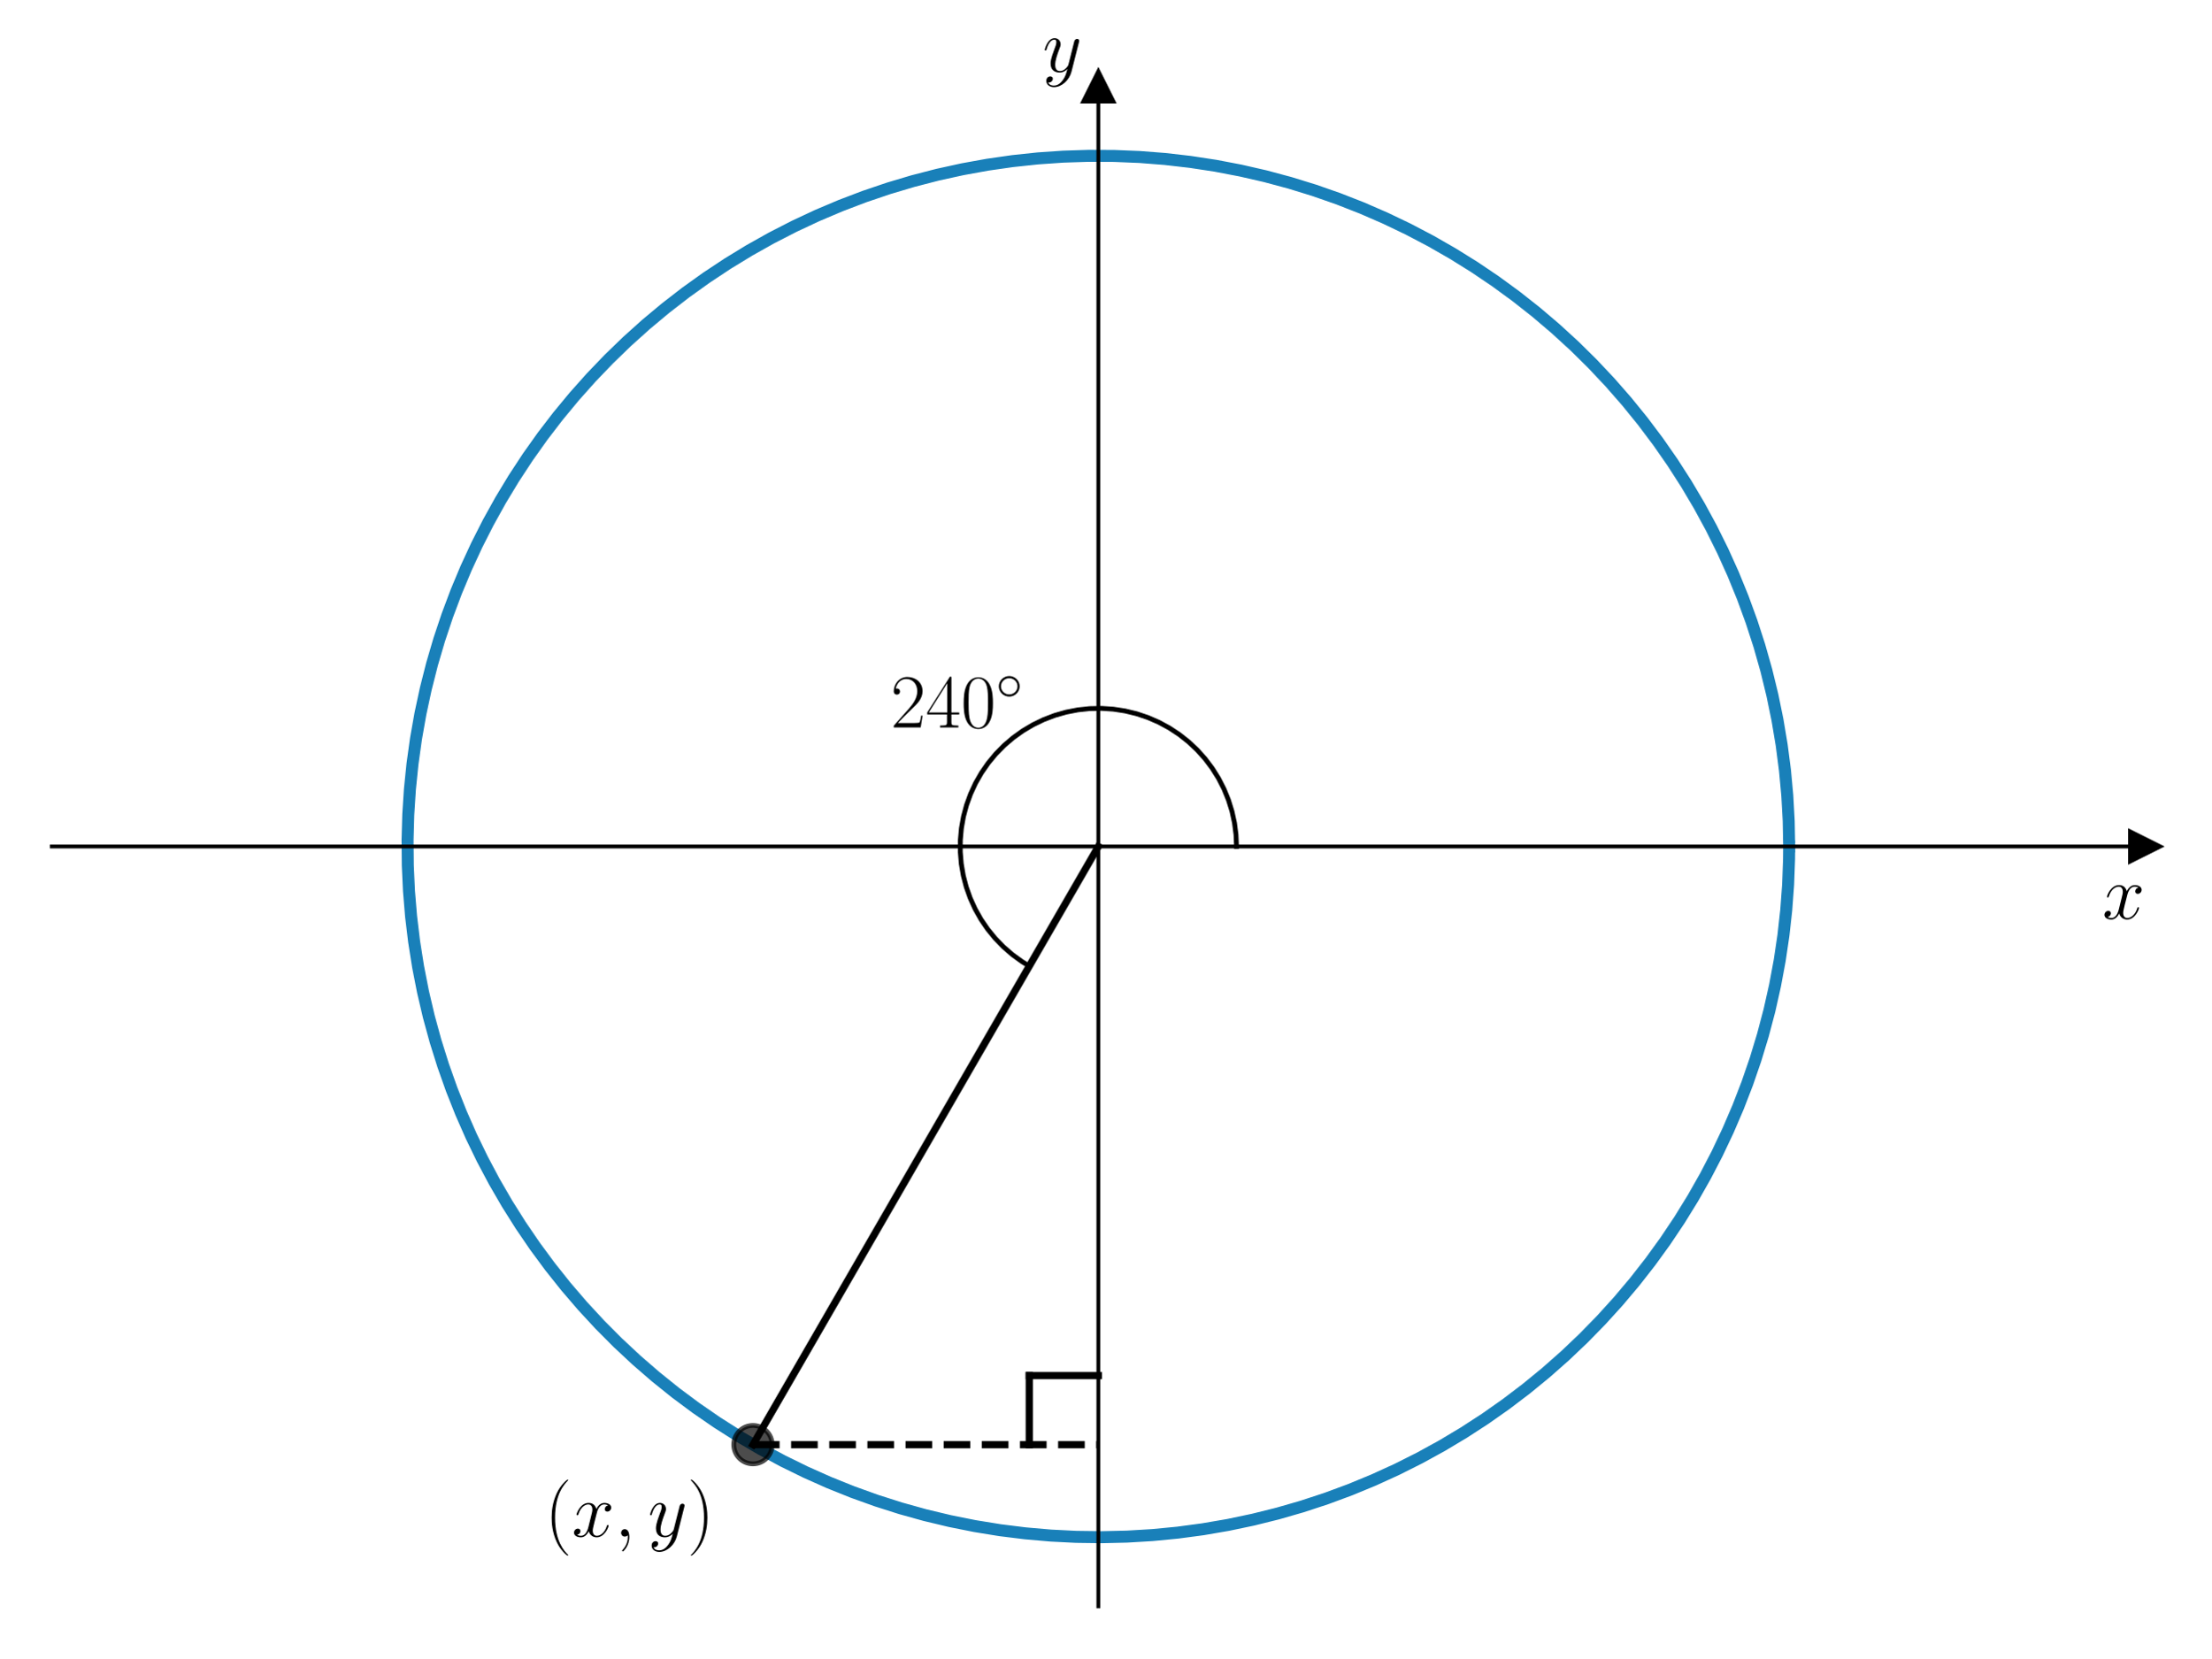
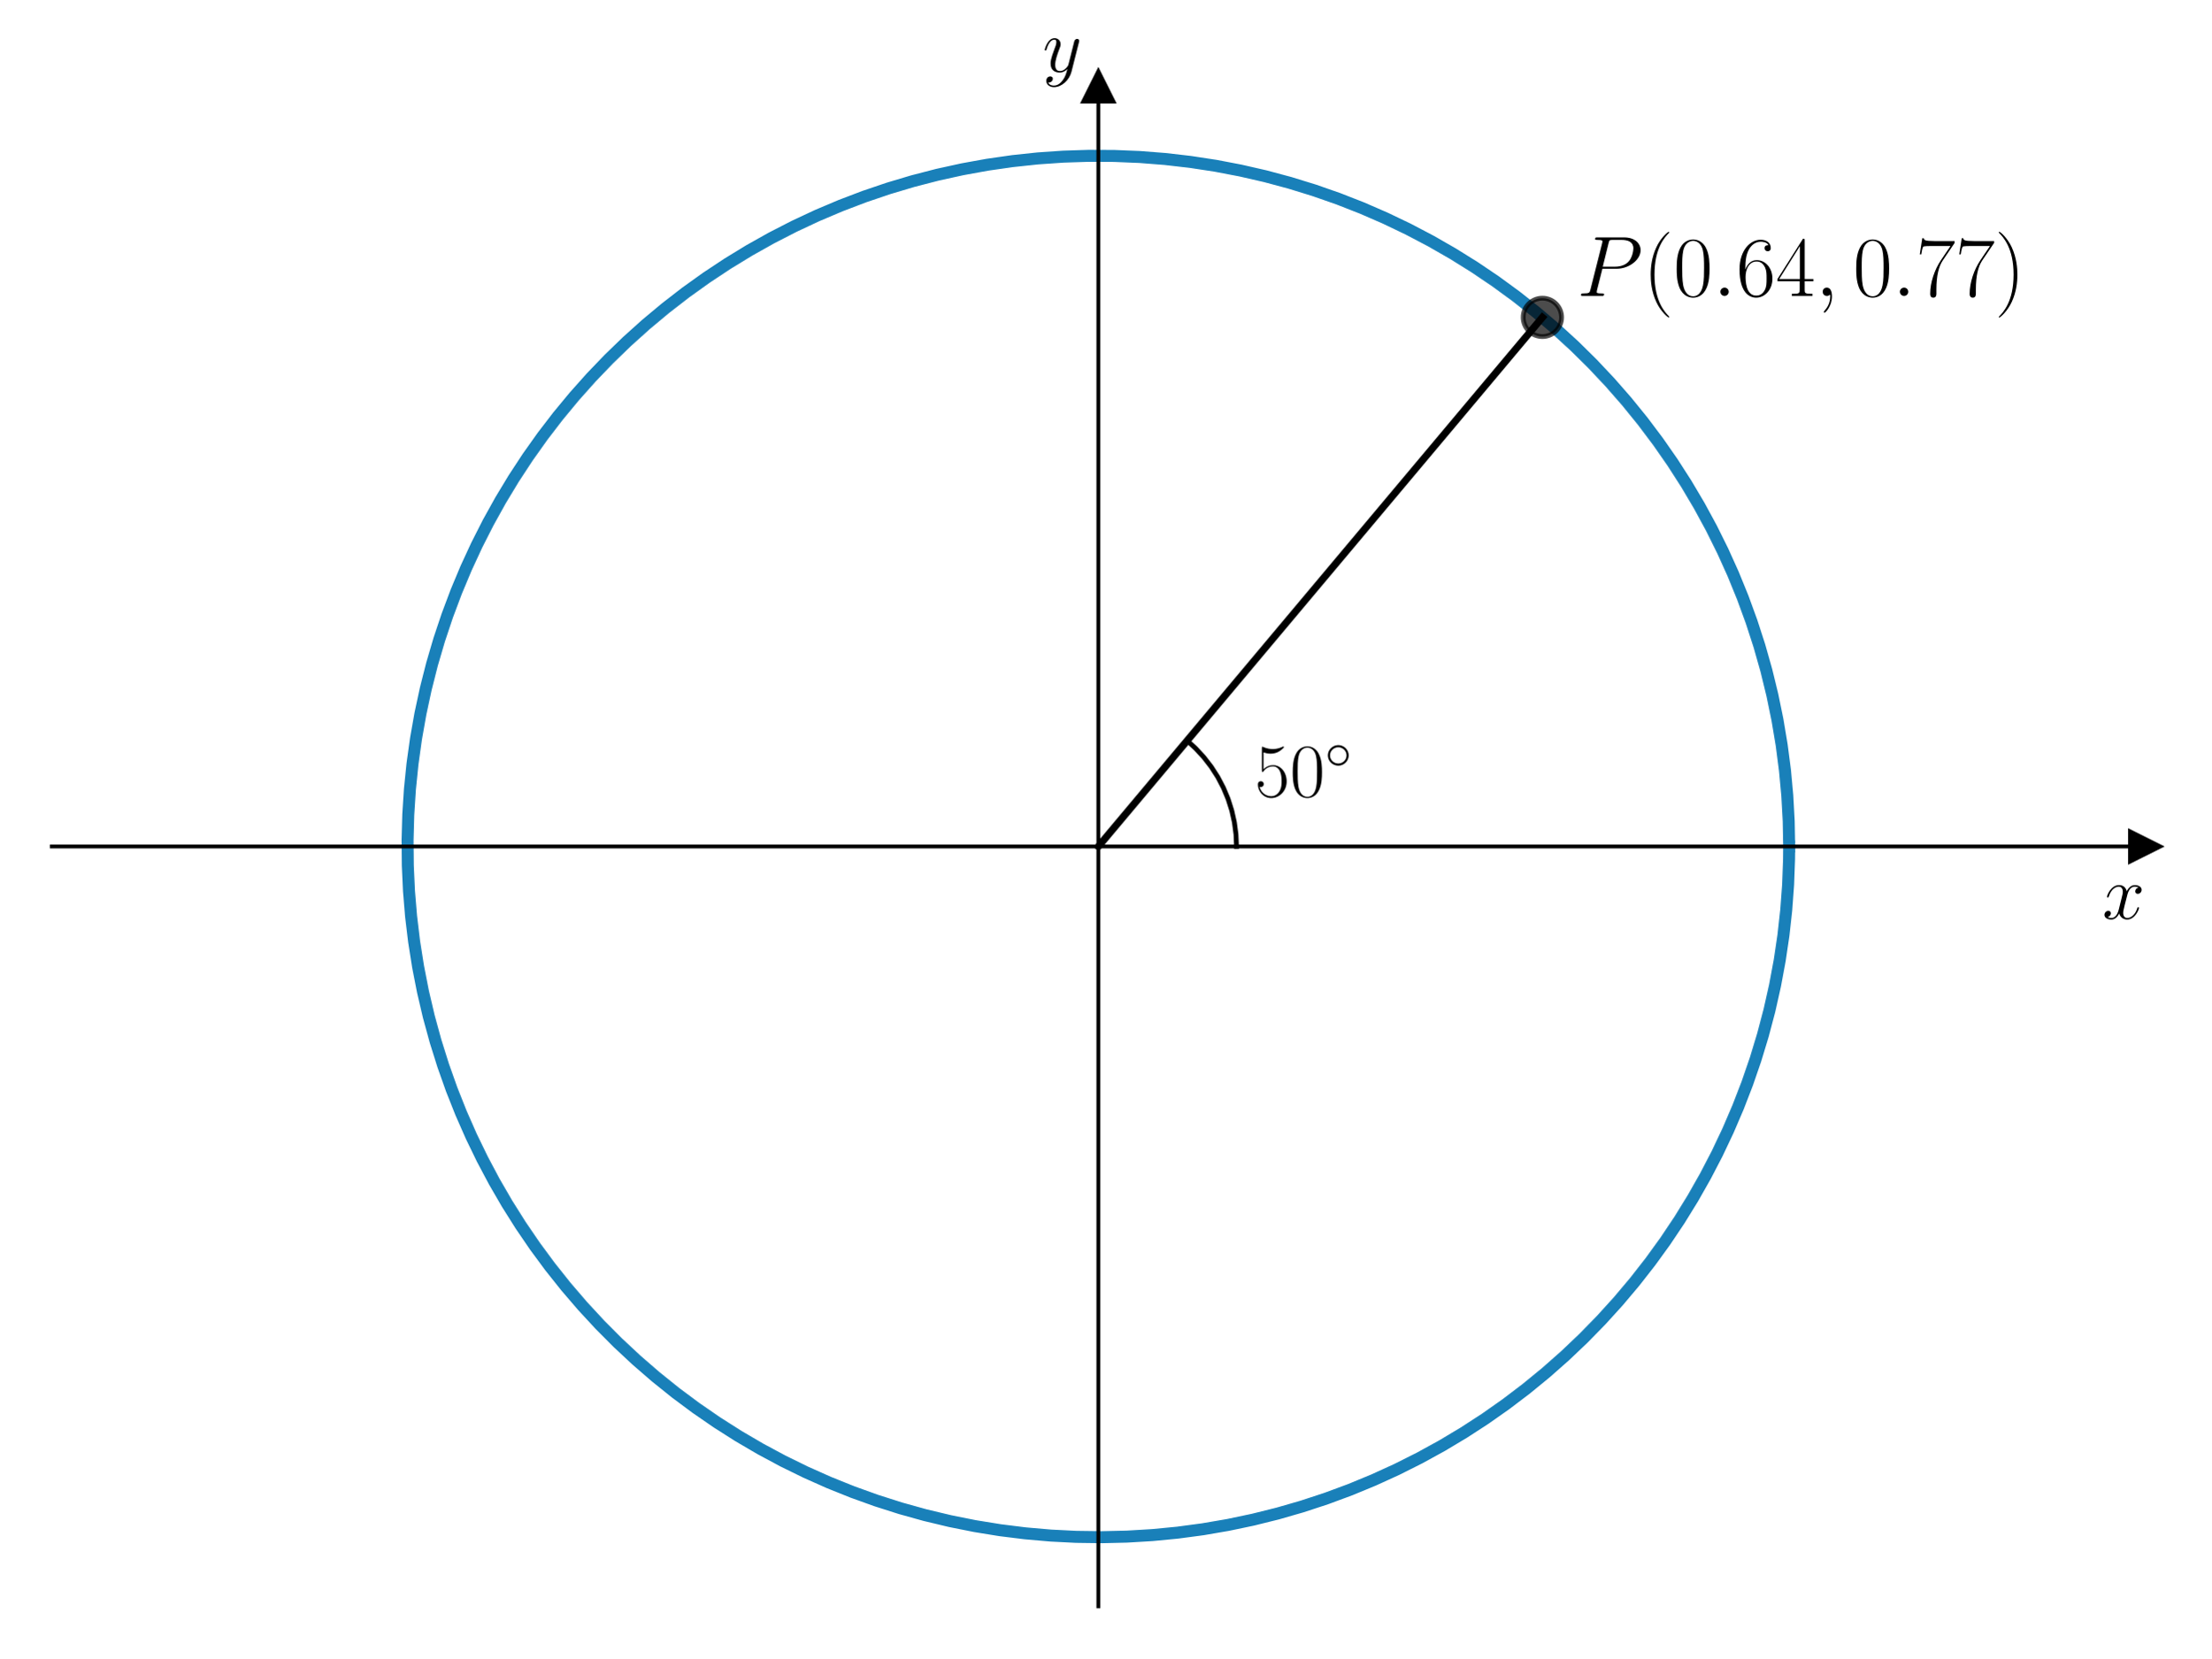
<svg xmlns="http://www.w3.org/2000/svg" xmlns:xlink="http://www.w3.org/1999/xlink" width="460.8pt" height="345.6pt" viewBox="0 0 460.8 345.6" version="1.1">
  <defs>
    <style type="text/css">*{stroke-linejoin: round; stroke-linecap: butt}</style>
  </defs>
  <g id="figure_1">
    <g id="patch_1">
      <path d="M 0 345.6  L 460.8 345.6  L 460.8 0  L 0 0  L 0 345.6  z " style="fill: none" />
    </g>
    <g id="axes_1">
      <g id="patch_2">
        <path d="M 10.8 334.8  L 447 334.8  L 447 18.065  L 10.8 18.065  L 10.8 334.8  z " style="fill: none" />
      </g>
      <g id="matplotlib.axis_1">
        <g id="text_1">
          <g transform="translate(438.1306 191.5019) scale(0.16 -0.16)">
            <defs>
              <path id="CMMI12-78" d="M 3034 2606  C 2829 2567 2752 2414 2752 2293  C 2752 2139 2874 2088 2963 2088  C 3155 2088 3290 2254 3290 2427  C 3290 2695 2982 2816 2714 2816  C 2323 2816 2106 2433 2048 2312  C 1901 2816 1504 2816 1389 2816  C 736 2816 390 1980 390 1839  C 390 1814 416 1782 461 1782  C 512 1782 525 1820 538 1846  C 755 2555 1184 2689 1370 2689  C 1658 2689 1715 2420 1715 2267  C 1715 2127 1677 1980 1600 1673  L 1382 798  C 1286 415 1101 64 762 64  C 730 64 570 64 435 147  C 666 192 717 383 717 460  C 717 588 621 664 499 664  C 346 664 179 530 179 326  C 179 57 480 -64 755 -64  C 1062 -64 1280 179 1414 441  C 1517 64 1837 -64 2074 -64  C 2726 -64 3072 773 3072 913  C 3072 945 3046 971 3008 971  C 2950 971 2944 939 2925 888  C 2752 326 2381 64 2093 64  C 1869 64 1747 230 1747 492  C 1747 632 1773 734 1875 1156  L 2099 2024  C 2195 2408 2413 2689 2707 2689  C 2720 2689 2899 2689 3034 2606  z " transform="scale(0.015625)" />
            </defs>
            <use xlink:href="#CMMI12-78" transform="scale(0.996264)" />
          </g>
        </g>
      </g>
      <g id="matplotlib.axis_2">
        <g id="text_2">
          <g transform="translate(217.2894 14.96506) scale(0.16 -0.16)">
            <defs>
              <path id="CMMI12-79" d="M 1683 -700  C 1510 -939 1261 -1152 947 -1152  C 870 -1152 563 -1152 467 -889  C 486 -895 518 -895 531 -895  C 723 -895 851 -729 851 -582  C 851 -435 730 -384 634 -384  C 531 -384 307 -458 307 -759  C 307 -1071 582 -1286 947 -1286  C 1587 -1286 2234 -700 2413 6  L 3040 2485  C 3046 2517 3059 2556 3059 2594  C 3059 2689 2982 2753 2886 2753  C 2829 2753 2694 2727 2643 2535  L 2170 658  C 2138 543 2138 530 2086 460  C 1958 281 1747 64 1440 64  C 1082 64 1050 415 1050 588  C 1050 952 1222 1443 1395 1903  C 1466 2088 1504 2178 1504 2305  C 1504 2574 1312 2816 998 2816  C 410 2816 173 1890 173 1839  C 173 1814 198 1782 243 1782  C 301 1782 307 1807 333 1897  C 486 2433 730 2689 979 2689  C 1037 2689 1146 2689 1146 2478  C 1146 2312 1075 2127 979 1884  C 666 1047 666 837 666 683  C 666 77 1101 -64 1421 -64  C 1606 -64 1837 -6 2061 230  L 2067 224  C 1971 -147 1907 -392 1683 -700  z " transform="scale(0.015625)" />
            </defs>
            <use xlink:href="#CMMI12-79" transform="scale(0.996264)" />
          </g>
        </g>
      </g>
      <g id="line2d_1">
        <defs>
-           <path id="m7e1128dc45" d="M 3 0  L -3 -3  L -3 3  z " style="stroke: #000000; stroke-linejoin: miter" />
+           <path id="m6d1ea412cd" d="M 3 0  L -3 -3  L -3 3  z " style="stroke: #000000; stroke-linejoin: miter" />
        </defs>
        <g>
-           <use xlink:href="#m7e1128dc45" x="447" y="176.432" style="stroke: #000000; stroke-linejoin: miter" />
+           <use xlink:href="#m6d1ea412cd" x="447" y="176.432" style="stroke: #000000; stroke-linejoin: miter" />
        </g>
      </g>
      <g id="line2d_2">
        <defs>
-           <path id="m7c608ffec1" d="M 0 -3  L -3 3  L 3 3  z " style="stroke: #000000; stroke-linejoin: miter" />
+           <path id="mce35050552" d="M 0 -3  L -3 3  L 3 3  z " style="stroke: #000000; stroke-linejoin: miter" />
        </defs>
        <g>
-           <use xlink:href="#m7c608ffec1" x="228.9" y="18.065" style="stroke: #000000; stroke-linejoin: miter" />
+           <use xlink:href="#mce35050552" x="228.9" y="18.065" style="stroke: #000000; stroke-linejoin: miter" />
        </g>
      </g>
      <g id="line2d_3">
-         <path d="M 372.87 176.432  L 372.773 171.128  L 372.48 165.831  L 371.992 160.548  L 371.309 155.287  L 370.433 150.054  L 369.365 144.858  L 368.107 139.704  L 366.659 134.6  L 365.024 129.553  L 363.205 124.57  L 361.203 119.657  L 359.021 114.821  L 356.663 110.068  L 354.131 105.406  L 351.429 100.84  L 348.561 96.377  L 345.53 92.023  L 342.341 87.783  L 338.998 83.664  L 335.505 79.671  L 331.868 75.809  L 328.091 72.083  L 324.179 68.5  L 320.138 65.062  L 315.972 61.777  L 311.689 58.646  L 307.293 55.676  L 302.791 52.87  L 298.188 50.231  L 293.492 47.764  L 288.707 45.472  L 283.842 43.357  L 278.901 41.423  L 273.893 39.673  L 268.824 38.108  L 263.701 36.731  L 258.53 35.544  L 253.319 34.547  L 248.075 33.744  L 242.805 33.135  L 237.516 32.719  L 232.215 32.5  L 226.91 32.475  L 221.608 32.646  L 216.315 33.012  L 211.04 33.574  L 205.788 34.329  L 200.568 35.277  L 195.387 36.416  L 190.251 37.746  L 185.168 39.264  L 180.144 40.968  L 175.186 42.857  L 170.301 44.926  L 165.496 47.175  L 160.777 49.598  L 156.15 52.194  L 151.622 54.959  L 147.199 57.889  L 142.887 60.979  L 138.692 64.227  L 134.619 67.626  L 130.674 71.174  L 126.863 74.864  L 123.19 78.693  L 119.661 82.654  L 116.28 86.742  L 113.052 90.952  L 109.981 95.278  L 107.072 99.715  L 104.328 104.255  L 101.753 108.894  L 99.351 113.624  L 97.125 118.44  L 95.078 123.334  L 93.213 128.301  L 91.531 133.333  L 90.037 138.423  L 88.731 143.565  L 87.615 148.752  L 86.691 153.976  L 85.96 159.23  L 85.423 164.508  L 85.082 169.803  L 84.935 175.106  L 84.984 180.411  L 85.228 185.711  L 85.667 190.998  L 86.301 196.265  L 87.129 201.505  L 88.149 206.711  L 89.36 211.877  L 90.761 216.994  L 92.349 222.055  L 94.122 227.055  L 96.079 231.987  L 98.216 236.843  L 100.531 241.616  L 103.019 246.302  L 105.679 250.892  L 108.506 255.381  L 111.496 259.763  L 114.646 264.032  L 117.951 268.182  L 121.407 272.208  L 125.009 276.103  L 128.751 279.863  L 132.63 283.483  L 136.64 286.957  L 140.774 290.281  L 145.029 293.45  L 149.397 296.461  L 153.873 299.309  L 158.451 301.989  L 163.125 304.5  L 167.888 306.836  L 172.734 308.996  L 177.656 310.975  L 182.648 312.771  L 187.702 314.383  L 192.813 315.807  L 197.973 317.042  L 203.174 318.086  L 208.41 318.938  L 213.675 319.596  L 218.96 320.06  L 224.258 320.328  L 229.563 320.402  L 234.867 320.279  L 240.162 319.962  L 245.443 319.449  L 250.701 318.743  L 255.929 317.843  L 261.121 316.751  L 266.269 315.469  L 271.366 313.998  L 276.405 312.34  L 281.381 310.497  L 286.284 308.472  L 291.11 306.269  L 295.851 303.888  L 300.502 301.335  L 305.055 298.612  L 309.505 295.724  L 313.845 292.673  L 318.07 289.464  L 322.174 286.102  L 326.151 282.591  L 329.997 278.936  L 333.704 275.142  L 337.27 271.213  L 340.689 267.156  L 343.955 262.976  L 347.066 258.678  L 350.016 254.269  L 352.801 249.754  L 355.418 245.139  L 357.864 240.431  L 360.134 235.636  L 362.226 230.761  L 364.138 225.812  L 365.865 220.796  L 367.406 215.719  L 368.76 210.589  L 369.923 205.413  L 370.895 200.198  L 371.675 194.95  L 372.26 189.677  L 372.651 184.387  L 372.846 179.085  L 372.87 176.432  L 372.87 176.432  " clip-path="url(#p7a9674c977)" style="fill: none; stroke: #0072b2; stroke-opacity: 0.9; stroke-width: 2.5; stroke-linecap: square" />
+         <path d="M 372.87 176.432  L 372.773 171.128  L 372.48 165.831  L 371.992 160.548  L 371.309 155.287  L 370.433 150.054  L 369.365 144.858  L 368.107 139.704  L 366.659 134.6  L 365.024 129.553  L 363.205 124.57  L 361.203 119.657  L 359.021 114.821  L 356.663 110.068  L 354.131 105.406  L 351.429 100.84  L 348.561 96.377  L 345.53 92.023  L 342.341 87.783  L 338.998 83.664  L 335.505 79.671  L 331.868 75.809  L 328.091 72.083  L 324.179 68.5  L 320.138 65.062  L 315.972 61.777  L 311.689 58.646  L 307.293 55.676  L 302.791 52.87  L 298.188 50.231  L 293.492 47.764  L 288.707 45.472  L 283.842 43.357  L 278.901 41.423  L 273.893 39.673  L 268.824 38.108  L 263.701 36.731  L 258.53 35.544  L 253.319 34.547  L 248.075 33.744  L 242.805 33.135  L 237.516 32.719  L 232.215 32.5  L 226.91 32.475  L 221.608 32.646  L 216.315 33.012  L 211.04 33.574  L 205.788 34.329  L 200.568 35.277  L 195.387 36.416  L 190.251 37.746  L 185.168 39.264  L 180.144 40.968  L 175.186 42.857  L 170.301 44.926  L 165.496 47.175  L 160.777 49.598  L 156.15 52.194  L 151.622 54.959  L 147.199 57.889  L 142.887 60.979  L 138.692 64.227  L 134.619 67.626  L 130.674 71.174  L 126.863 74.864  L 123.19 78.693  L 119.661 82.654  L 116.28 86.742  L 113.052 90.952  L 109.981 95.278  L 107.072 99.715  L 104.328 104.255  L 101.753 108.894  L 99.351 113.624  L 97.125 118.44  L 95.078 123.334  L 93.213 128.301  L 91.531 133.333  L 90.037 138.423  L 88.731 143.565  L 87.615 148.752  L 86.691 153.976  L 85.96 159.23  L 85.423 164.508  L 85.082 169.803  L 84.935 175.106  L 84.984 180.411  L 85.228 185.711  L 85.667 190.998  L 86.301 196.265  L 87.129 201.505  L 88.149 206.711  L 89.36 211.877  L 90.761 216.994  L 92.349 222.055  L 94.122 227.055  L 96.079 231.987  L 98.216 236.843  L 100.531 241.616  L 103.019 246.302  L 105.679 250.892  L 108.506 255.381  L 111.496 259.763  L 114.646 264.032  L 117.951 268.182  L 121.407 272.208  L 125.009 276.103  L 128.751 279.863  L 132.63 283.483  L 136.64 286.957  L 140.774 290.281  L 145.029 293.45  L 149.397 296.461  L 153.873 299.309  L 158.451 301.989  L 163.125 304.5  L 167.888 306.836  L 172.734 308.996  L 177.656 310.975  L 182.648 312.771  L 187.702 314.383  L 192.813 315.807  L 197.973 317.042  L 203.174 318.086  L 208.41 318.938  L 213.675 319.596  L 218.96 320.06  L 224.258 320.328  L 229.563 320.402  L 234.867 320.279  L 240.162 319.962  L 245.443 319.449  L 250.701 318.743  L 255.929 317.843  L 261.121 316.751  L 266.269 315.469  L 271.366 313.998  L 276.405 312.34  L 281.381 310.497  L 286.284 308.472  L 291.11 306.269  L 295.851 303.888  L 300.502 301.335  L 305.055 298.612  L 309.505 295.724  L 313.845 292.673  L 318.07 289.464  L 322.174 286.102  L 326.151 282.591  L 329.997 278.936  L 333.704 275.142  L 337.27 271.213  L 340.689 267.156  L 343.955 262.976  L 347.066 258.678  L 350.016 254.269  L 352.801 249.754  L 355.418 245.139  L 357.864 240.431  L 360.134 235.636  L 362.226 230.761  L 364.138 225.812  L 365.865 220.796  L 367.406 215.719  L 368.76 210.589  L 369.923 205.413  L 370.895 200.198  L 371.675 194.95  L 372.26 189.677  L 372.651 184.387  L 372.846 179.085  L 372.87 176.432  L 372.87 176.432  " clip-path="url(#p3b15f92230)" style="fill: none; stroke: #0072b2; stroke-opacity: 0.9; stroke-width: 2.5; stroke-linecap: square" />
      </g>
      <g id="line2d_4">
-         <path d="M 228.9 176.432  L 156.914 301.115  " clip-path="url(#p7a9674c977)" style="fill: none; stroke: #000000; stroke-width: 1.5; stroke-linecap: square" />
+         <path d="M 228.9 176.432  L 321.442 66.144  " clip-path="url(#p3b15f92230)" style="fill: none; stroke: #000000; stroke-width: 1.5; stroke-linecap: square" />
      </g>
      <g id="line2d_5">
-         <path d="M 156.914 301.115  L 228.9 301.115  " clip-path="url(#p7a9674c977)" style="fill: none; stroke-dasharray: 5.55,2.4; stroke-dashoffset: 0; stroke: #000000; stroke-width: 1.5" />
+         <path d="M 257.694 176.432  L 257.583 173.906  L 257.25 171.398  L 256.699 168.93  L 255.934 166.519  L 254.96 164.185  L 253.784 161.946  L 252.417 159.818  L 250.869 157.819  L 249.15 155.963  L 247.408 154.375  L 247.408 154.375  " clip-path="url(#p3b15f92230)" style="fill: none; stroke: #000000; stroke-linecap: square" />
      </g>
      <g id="line2d_6">
        <defs>
-           <path id="m3121efc7c9" d="M 0 4  C 1.061 4 2.078 3.579 2.828 2.828  C 3.579 2.078 4 1.061 4 0  C 4 -1.061 3.579 -2.078 2.828 -2.828  C 2.078 -3.579 1.061 -4 0 -4  C -1.061 -4 -2.078 -3.579 -2.828 -2.828  C -3.579 -2.078 -4 -1.061 -4 0  C -4 1.061 -3.579 2.078 -2.828 2.828  C -2.078 3.579 -1.061 4 0 4  z " style="stroke: #000000; stroke-opacity: 0.7" />
+           <path id="m509333a2db" d="M 0 4  C 1.061 4 2.078 3.579 2.828 2.828  C 3.579 2.078 4 1.061 4 0  C 4 -1.061 3.579 -2.078 2.828 -2.828  C 2.078 -3.579 1.061 -4 0 -4  C -1.061 -4 -2.078 -3.579 -2.828 -2.828  C -3.579 -2.078 -4 -1.061 -4 0  C -4 1.061 -3.579 2.078 -2.828 2.828  C -2.078 3.579 -1.061 4 0 4  z " style="stroke: #000000; stroke-opacity: 0.7" />
        </defs>
-         <g clip-path="url(#p7a9674c977)">
-           <use xlink:href="#m3121efc7c9" x="156.914" y="301.115" style="fill-opacity: 0.7; stroke: #000000; stroke-opacity: 0.7" />
+         <g clip-path="url(#p3b15f92230)">
+           <use xlink:href="#m509333a2db" x="321.442" y="66.144" style="fill-opacity: 0.7; stroke: #000000; stroke-opacity: 0.7" />
        </g>
-       </g>
-       <g id="line2d_7">
-         <path d="M 228.9 286.718  L 214.503 286.718  " clip-path="url(#p7a9674c977)" style="fill: none; stroke: #000000; stroke-width: 1.5; stroke-linecap: square" />
-       </g>
-       <g id="line2d_8">
-         <path d="M 214.503 286.718  L 214.503 301.115  " clip-path="url(#p7a9674c977)" style="fill: none; stroke: #000000; stroke-width: 1.5; stroke-linecap: square" />
-       </g>
-       <g id="line2d_9">
-         <path d="M 257.694 176.432  L 257.587 173.959  L 257.269 171.505  L 256.741 169.087  L 256.007 166.723  L 255.073 164.431  L 253.946 162.227  L 252.633 160.129  L 251.146 158.15  L 249.493 156.308  L 247.689 154.613  L 245.746 153.08  L 243.678 151.72  L 241.501 150.542  L 239.231 149.555  L 236.885 148.767  L 234.479 148.184  L 232.033 147.809  L 229.563 147.646  L 227.088 147.695  L 224.627 147.957  L 222.197 148.429  L 219.817 149.108  L 217.504 149.989  L 215.275 151.065  L 213.147 152.329  L 211.135 153.771  L 209.255 155.381  L 207.519 157.146  L 205.942 159.053  L 204.534 161.089  L 203.306 163.238  L 202.268 165.485  L 201.426 167.812  L 200.787 170.204  L 200.356 172.641  L 200.136 175.106  L 200.128 177.581  L 200.333 180.048  L 200.75 182.488  L 201.374 184.883  L 202.201 187.216  L 203.226 189.469  L 204.44 191.626  L 205.836 193.67  L 207.401 195.587  L 209.126 197.363  L 210.996 198.984  L 212.999 200.438  L 214.503 201.369  L 214.503 201.369  " clip-path="url(#p7a9674c977)" style="fill: none; stroke: #000000; stroke-linecap: square" />
      </g>
      <g id="patch_3">
        <path d="M 228.9 334.8  L 228.9 18.065  " style="fill: none; stroke: #000000; stroke-width: 0.8; stroke-linejoin: miter; stroke-linecap: square" />
      </g>
      <g id="patch_4">
        <path d="M 447 334.8  L 447 18.065  " style="fill: none" />
      </g>
      <g id="patch_5">
        <path d="M 10.8 176.432  L 447 176.432  " style="fill: none; stroke: #000000; stroke-width: 0.8; stroke-linejoin: miter; stroke-linecap: square" />
      </g>
      <g id="patch_6">
        <path d="M 10.8 18.065  L 447 18.065  " style="fill: none" />
      </g>
      <g id="text_3">
-         <g transform="translate(113.5323 320.2684) scale(0.16 -0.16)">
+         <g transform="translate(261.4974 166.0202) scale(0.16 -0.16)">
          <defs>
-             <path id="CMR17-28" d="M 1958 -1561  C 1958 -1555 1958 -1542 1939 -1523  C 1645 -1224 858 -407 858 1581  C 858 3569 1632 4379 1946 4697  C 1946 4704 1958 4717 1958 4736  C 1958 4755 1939 4768 1914 4768  C 1843 4768 1299 4296 986 3594  C 666 2887 576 2199 576 1588  C 576 1128 621 351 1005 -471  C 1312 -1135 1837 -1600 1914 -1600  C 1946 -1600 1958 -1587 1958 -1561  z " transform="scale(0.015625)" />
-             <path id="CMMI12-3b" d="M 1248 -31  C 1248 343 1126 619 864 619  C 659 619 557 453 557 313  C 557 172 653 0 870 0  C 954 0 1024 26 1082 83  C 1094 96 1101 96 1107 96  C 1120 96 1120 5 1120 -27  C 1120 -240 1082 -659 710 -1080  C 640 -1157 640 -1170 640 -1183  C 640 -1216 672 -1248 704 -1248  C 755 -1248 1248 -771 1248 -31  z " transform="scale(0.015625)" />
-             <path id="CMR17-29" d="M 1683 1581  C 1683 2040 1638 2817 1254 3639  C 947 4303 422 4768 346 4768  C 326 4768 301 4761 301 4729  C 301 4717 307 4710 314 4697  C 621 4378 1402 3568 1402 1584  C 1402 -407 627 -1217 314 -1537  C 307 -1549 301 -1556 301 -1568  C 301 -1600 326 -1600 346 -1600  C 416 -1600 960 -1128 1274 -426  C 1594 281 1683 969 1683 1581  z " transform="scale(0.015625)" />
+             <path id="CMR17-35" d="M 730 3692  C 794 3666 1056 3584 1325 3584  C 1920 3584 2246 3911 2432 4100  C 2432 4157 2432 4192 2394 4192  C 2387 4192 2374 4192 2323 4163  C 2099 4058 1837 3973 1517 3973  C 1325 3973 1037 3999 723 4139  C 653 4171 640 4171 634 4171  C 602 4171 595 4164 595 4037  L 595 2203  C 595 2089 595 2057 659 2057  C 691 2057 704 2070 736 2114  C 941 2401 1222 2522 1542 2522  C 1766 2522 2246 2382 2246 1289  C 2246 1085 2246 715 2054 421  C 1894 159 1645 25 1370 25  C 947 25 518 320 403 814  C 429 807 480 795 506 795  C 589 795 749 840 749 1038  C 749 1210 627 1280 506 1280  C 358 1280 262 1190 262 1011  C 262 454 704 -128 1382 -128  C 2042 -128 2669 440 2669 1264  C 2669 2030 2170 2624 1549 2624  C 1222 2624 947 2503 730 2274  L 730 3692  z " transform="scale(0.015625)" />
+             <path id="CMR17-30" d="M 2688 2025  C 2688 2416 2682 3080 2413 3591  C 2176 4039 1798 4198 1466 4198  C 1158 4198 768 4058 525 3597  C 269 3118 243 2524 243 2025  C 243 1661 250 1106 448 619  C 723 -39 1216 -128 1466 -128  C 1760 -128 2208 -7 2470 600  C 2662 1042 2688 1559 2688 2025  z M 1466 -26  C 1056 -26 813 325 723 812  C 653 1188 653 1738 653 2096  C 653 2588 653 2997 736 3387  C 858 3929 1216 4096 1466 4096  C 1728 4096 2067 3923 2189 3400  C 2272 3036 2278 2607 2278 2096  C 2278 1680 2278 1169 2202 792  C 2067 95 1690 -26 1466 -26  z " transform="scale(0.015625)" />
+             <path id="CMSY10-e" d="M 2842 1600  C 2842 2277 2272 2828 1600 2828  C 909 2828 352 2264 352 1600  C 352 930 909 372 1600 372  C 2272 372 2842 923 2842 1600  z M 1600 628  C 1043 628 608 1070 608 1600  C 608 2130 1050 2572 1600 2572  C 2131 2572 2586 2142 2586 1600  C 2586 1058 2131 628 1600 628  z " transform="scale(0.015625)" />
          </defs>
-           <use xlink:href="#CMR17-28" transform="scale(0.996264)" />
-           <use xlink:href="#CMMI12-78" transform="translate(35.28077 0) scale(0.996264)" />
-           <use xlink:href="#CMMI12-3b" transform="translate(90.71483 0) scale(0.996264)" />
-           <use xlink:href="#CMMI12-79" transform="translate(134.4164 0) scale(0.996264)" />
-           <use xlink:href="#CMR17-29" transform="translate(185.5552 0) scale(0.996264)" />
+           <use xlink:href="#CMR17-35" transform="scale(0.996264)" />
+           <use xlink:href="#CMR17-30" transform="translate(45.69048 0) scale(0.996264)" />
+           <use xlink:href="#CMSY10-e" transform="translate(91.38095 36.15364) scale(0.697382)" />
        </g>
      </g>
      <g id="text_4">
-         <g transform="translate(185.61 151.6232) scale(0.16 -0.16)">
+         <g transform="translate(328.6409 61.67602) scale(0.18 -0.18)">
          <defs>
-             <path id="CMR17-32" d="M 2669 989  L 2554 989  C 2490 536 2438 459 2413 420  C 2381 369 1920 369 1830 369  L 602 369  C 832 619 1280 1072 1824 1597  C 2214 1967 2669 2402 2669 3035  C 2669 3790 2067 4224 1395 4224  C 691 4224 262 3604 262 3030  C 262 2780 448 2748 525 2748  C 589 2748 781 2787 781 3010  C 781 3207 614 3264 525 3264  C 486 3264 448 3258 422 3245  C 544 3790 915 4058 1306 4058  C 1862 4058 2227 3617 2227 3035  C 2227 2479 1901 2000 1536 1584  L 262 146  L 262 0  L 2515 0  L 2669 989  z " transform="scale(0.015625)" />
+             <path id="CMMI12-50" d="M 1894 2023  L 2970 2023  C 3853 2023 4736 2673 4736 3401  C 4736 3898 4314 4352 3507 4352  L 1530 4352  C 1408 4352 1350 4352 1350 4231  C 1350 4167 1408 4167 1504 4167  C 1894 4167 1894 4116 1894 4046  C 1894 4034 1894 3995 1869 3899  L 1005 472  C 947 249 934 185 486 185  C 365 185 301 185 301 70  C 301 0 358 0 397 0  C 518 0 646 0 768 0  L 1517 0  C 1638 0 1773 0 1894 0  C 1946 0 2016 0 2016 121  C 2016 185 1958 185 1862 185  C 1478 185 1472 230 1472 293  C 1472 325 1478 369 1485 401  L 1894 2023  z M 2355 3930  C 2413 4167 2438 4167 2688 4167  L 3322 4167  C 3802 4167 4198 4013 4198 3535  C 4198 3369 4115 2827 3821 2534  C 3712 2419 3405 2176 2822 2176  L 1920 2176  L 2355 3930  z " transform="scale(0.015625)" />
+             <path id="CMR17-28" d="M 1958 -1561  C 1958 -1555 1958 -1542 1939 -1523  C 1645 -1224 858 -407 858 1581  C 858 3569 1632 4379 1946 4697  C 1946 4704 1958 4717 1958 4736  C 1958 4755 1939 4768 1914 4768  C 1843 4768 1299 4296 986 3594  C 666 2887 576 2199 576 1588  C 576 1128 621 351 1005 -471  C 1312 -1135 1837 -1600 1914 -1600  C 1946 -1600 1958 -1587 1958 -1561  z " transform="scale(0.015625)" />
+             <path id="CMMI12-3a" d="M 1178 307  C 1178 492 1024 619 870 619  C 685 619 557 466 557 313  C 557 128 710 0 864 0  C 1050 0 1178 153 1178 307  z " transform="scale(0.015625)" />
+             <path id="CMR17-36" d="M 678 2176  C 678 3690 1395 4032 1811 4032  C 1946 4032 2272 4009 2400 3776  C 2298 3776 2106 3776 2106 3553  C 2106 3381 2246 3323 2336 3323  C 2394 3323 2566 3348 2566 3560  C 2566 3954 2246 4179 1805 4179  C 1043 4179 243 3390 243 1984  C 243 253 966 -128 1478 -128  C 2099 -128 2688 427 2688 1283  C 2688 2081 2170 2662 1517 2662  C 1126 2662 838 2407 678 1960  L 678 2176  z M 1478 25  C 691 25 691 1200 691 1436  C 691 1896 909 2560 1504 2560  C 1613 2560 1926 2560 2138 2120  C 2253 1870 2253 1609 2253 1289  C 2253 944 2253 690 2118 434  C 1978 171 1773 25 1478 25  z " transform="scale(0.015625)" />
            <path id="CMR17-34" d="M 2150 4122  C 2150 4256 2144 4256 2029 4256  L 128 1254  L 128 1088  L 1779 1088  L 1779 457  C 1779 224 1766 160 1318 160  L 1197 160  L 1197 0  C 1402 0 1747 0 1965 0  C 2182 0 2528 0 2733 0  L 2733 160  L 2611 160  C 2163 160 2150 224 2150 457  L 2150 1088  L 2803 1088  L 2803 1254  L 2150 1254  L 2150 4122  z M 1798 3703  L 1798 1254  L 256 1254  L 1798 3703  z " transform="scale(0.015625)" />
-             <path id="CMR17-30" d="M 2688 2025  C 2688 2416 2682 3080 2413 3591  C 2176 4039 1798 4198 1466 4198  C 1158 4198 768 4058 525 3597  C 269 3118 243 2524 243 2025  C 243 1661 250 1106 448 619  C 723 -39 1216 -128 1466 -128  C 1760 -128 2208 -7 2470 600  C 2662 1042 2688 1559 2688 2025  z M 1466 -26  C 1056 -26 813 325 723 812  C 653 1188 653 1738 653 2096  C 653 2588 653 2997 736 3387  C 858 3929 1216 4096 1466 4096  C 1728 4096 2067 3923 2189 3400  C 2272 3036 2278 2607 2278 2096  C 2278 1680 2278 1169 2202 792  C 2067 95 1690 -26 1466 -26  z " transform="scale(0.015625)" />
-             <path id="CMSY10-e" d="M 2842 1600  C 2842 2277 2272 2828 1600 2828  C 909 2828 352 2264 352 1600  C 352 930 909 372 1600 372  C 2272 372 2842 923 2842 1600  z M 1600 628  C 1043 628 608 1070 608 1600  C 608 2130 1050 2572 1600 2572  C 2131 2572 2586 2142 2586 1600  C 2586 1058 2131 628 1600 628  z " transform="scale(0.015625)" />
+             <path id="CMMI12-3b" d="M 1248 -31  C 1248 343 1126 619 864 619  C 659 619 557 453 557 313  C 557 172 653 0 870 0  C 954 0 1024 26 1082 83  C 1094 96 1101 96 1107 96  C 1120 96 1120 5 1120 -27  C 1120 -240 1082 -659 710 -1080  C 640 -1157 640 -1170 640 -1183  C 640 -1216 672 -1248 704 -1248  C 755 -1248 1248 -771 1248 -31  z " transform="scale(0.015625)" />
+             <path id="CMR17-37" d="M 2886 3941  L 2886 4081  L 1382 4081  C 634 4081 621 4165 595 4288  L 480 4288  L 294 3094  L 410 3094  C 429 3215 474 3540 550 3661  C 589 3712 1062 3712 1171 3712  L 2579 3712  L 1869 2661  C 1395 1954 1069 999 1069 165  C 1069 89 1069 -128 1299 -128  C 1530 -128 1530 89 1530 171  L 1530 465  C 1530 1508 1709 2196 2003 2636  L 2886 3941  z " transform="scale(0.015625)" />
+             <path id="CMR17-29" d="M 1683 1581  C 1683 2040 1638 2817 1254 3639  C 947 4303 422 4768 346 4768  C 326 4768 301 4761 301 4729  C 301 4717 307 4710 314 4697  C 621 4378 1402 3568 1402 1584  C 1402 -407 627 -1217 314 -1537  C 307 -1549 301 -1556 301 -1568  C 301 -1600 326 -1600 346 -1600  C 416 -1600 960 -1128 1274 -426  C 1594 281 1683 969 1683 1581  z " transform="scale(0.015625)" />
          </defs>
-           <use xlink:href="#CMR17-32" transform="scale(0.996264)" />
-           <use xlink:href="#CMR17-34" transform="translate(45.69048 0) scale(0.996264)" />
-           <use xlink:href="#CMR17-30" transform="translate(91.38095 0) scale(0.996264)" />
-           <use xlink:href="#CMSY10-e" transform="translate(137.0714 36.15364) scale(0.697382)" />
+           <use xlink:href="#CMMI12-50" transform="scale(0.996264)" />
+           <use xlink:href="#CMR17-28" transform="translate(76.42582 0) scale(0.996264)" />
+           <use xlink:href="#CMR17-30" transform="translate(111.7066 0) scale(0.996264)" />
+           <use xlink:href="#CMMI12-3a" transform="translate(157.3971 0) scale(0.996264)" />
+           <use xlink:href="#CMR17-36" transform="translate(184.4942 0) scale(0.996264)" />
+           <use xlink:href="#CMR17-34" transform="translate(230.1847 0) scale(0.996264)" />
+           <use xlink:href="#CMMI12-3b" transform="translate(275.8752 0) scale(0.996264)" />
+           <use xlink:href="#CMR17-30" transform="translate(319.5768 0) scale(0.996264)" />
+           <use xlink:href="#CMMI12-3a" transform="translate(365.2673 0) scale(0.996264)" />
+           <use xlink:href="#CMR17-37" transform="translate(392.3644 0) scale(0.996264)" />
+           <use xlink:href="#CMR17-37" transform="translate(438.0549 0) scale(0.996264)" />
+           <use xlink:href="#CMR17-29" transform="translate(483.7454 0) scale(0.996264)" />
        </g>
      </g>
    </g>
  </g>
  <defs>
-     <clipPath id="p7a9674c977">
+     <clipPath id="p3b15f92230">
      <rect x="10.8" y="18.065" width="436.2" height="316.735" />
    </clipPath>
  </defs>
</svg>
